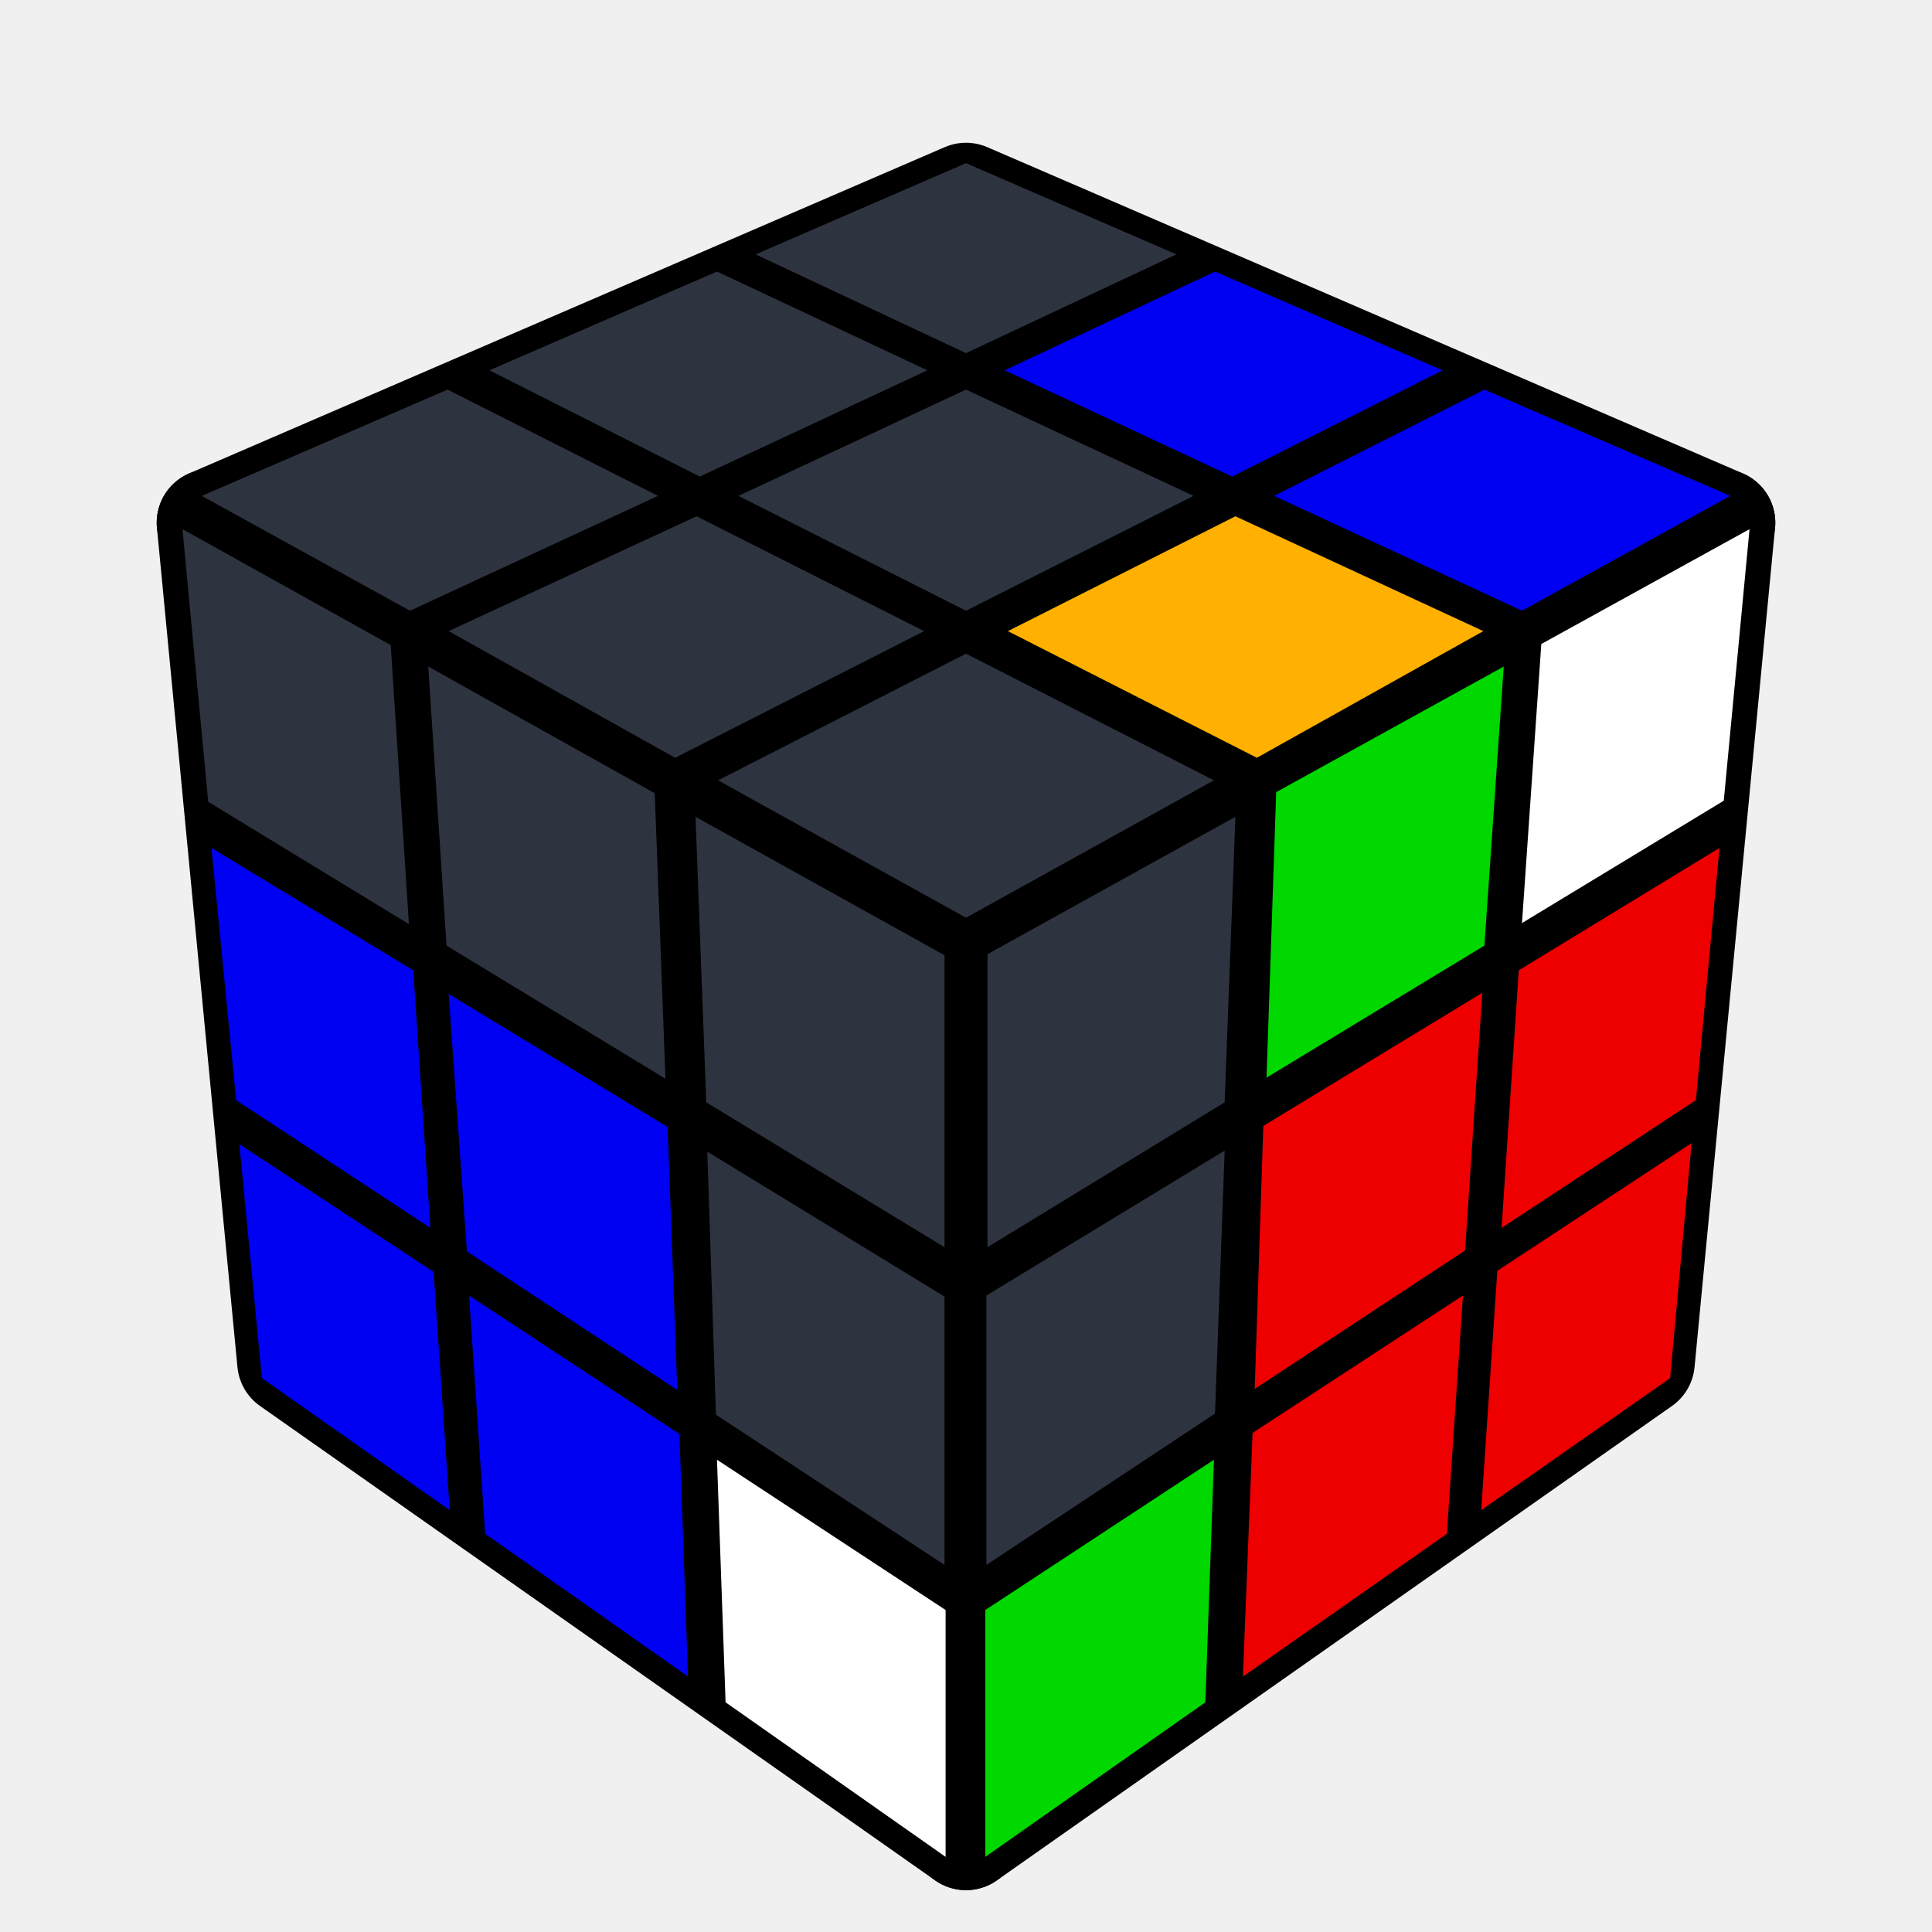
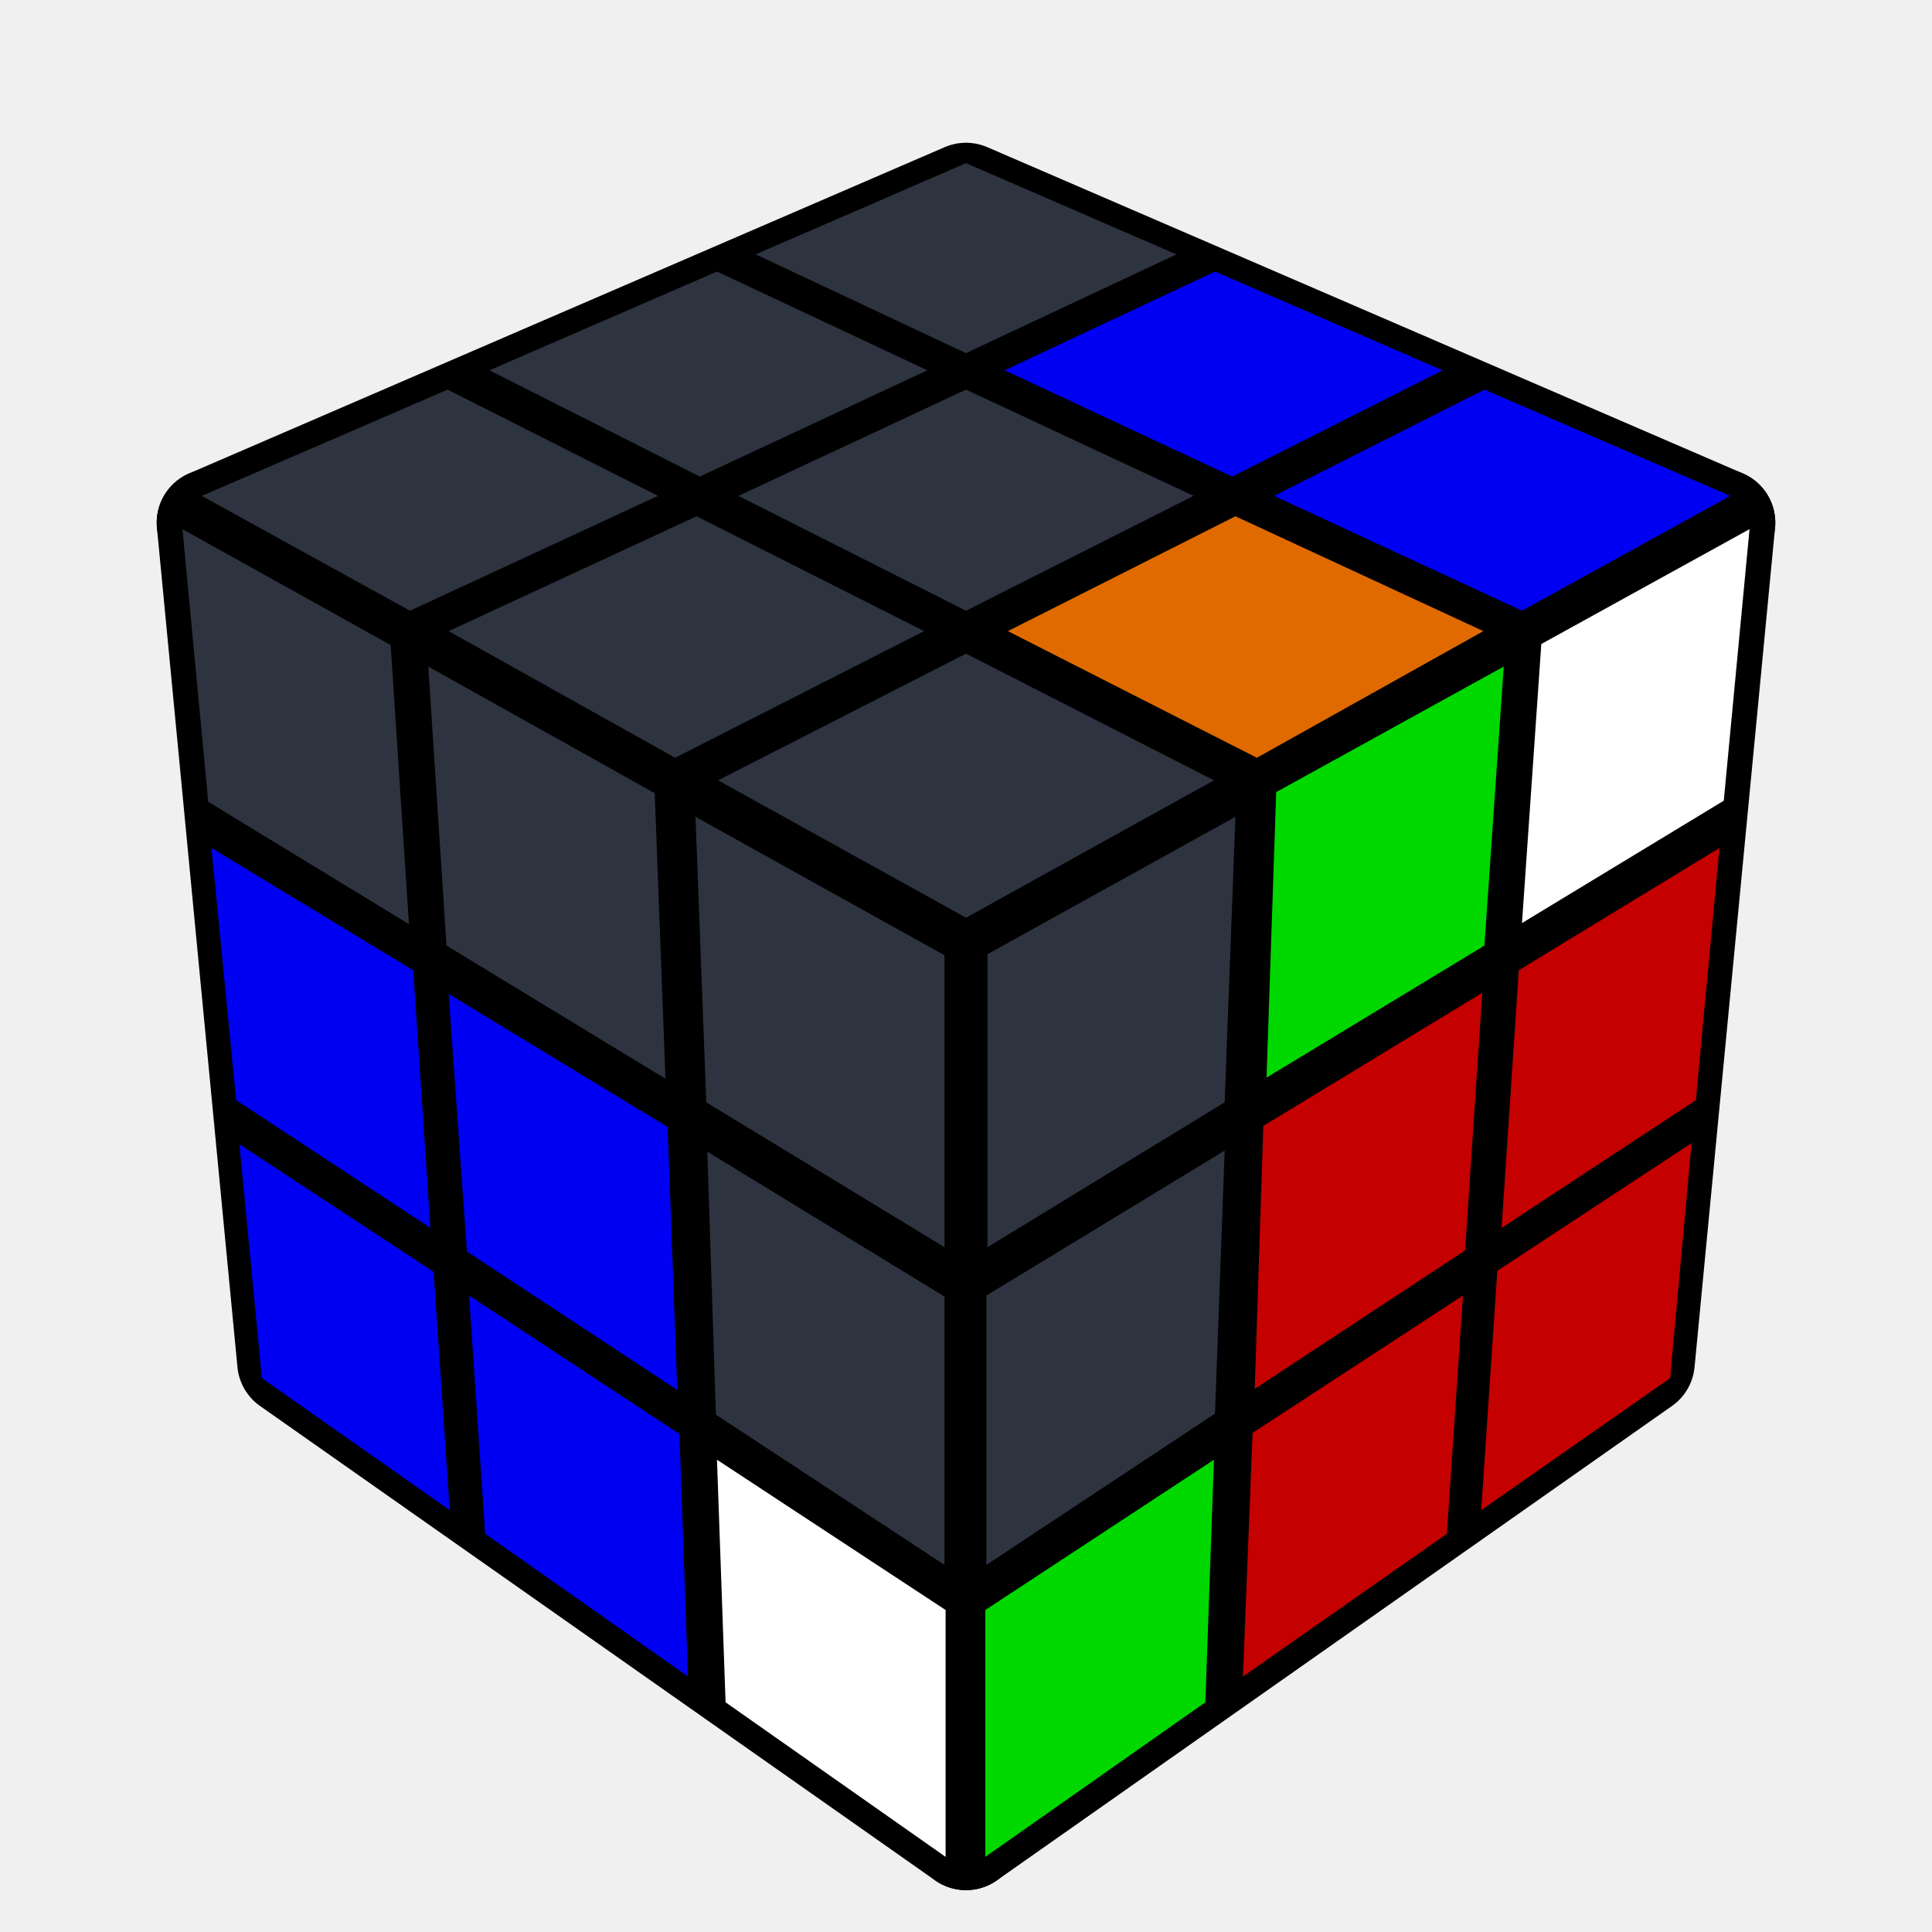
<svg xmlns="http://www.w3.org/2000/svg" version="1.1" width="180" height="180" viewBox="-0.9 -0.9 1.8 1.8">
  <g style="stroke-width:0.1;stroke-linejoin:round;opacity:1">
    <polygon fill="#000000" stroke="#000000" points="-4.9165444344952E-17,-0.717 0.704,-0.413 6.3108540577985E-17,-0.022 -0.704,-0.413" />
    <polygon fill="#000000" stroke="#000000" points="6.3108540577985E-17,-0.022 0.704,-0.413 0.629,0.369 5.5589468959362E-17,0.811" />
    <polygon fill="#000000" stroke="#000000" points="-0.704,-0.413 6.3108540577985E-17,-0.022 5.5589468959362E-17,0.811 -0.629,0.369" />
  </g>
  <g style="opacity:1;stroke-opacity:0.5;stroke-width:0;stroke-linejoin:round">
    <polygon fill="#2E3340" stroke="#000000" points="-4.9439549272153E-17,-0.748 0.196,-0.663 -1.6979580126642E-17,-0.571 -0.196,-0.663" />
    <polygon fill="#0000F2" stroke="#000000" points="0.232,-0.647 0.444,-0.555 0.248,-0.456 0.036,-0.555" />
    <polygon fill="#0000F2" stroke="#000000" points="0.483,-0.537 0.712,-0.438 0.518,-0.331 0.287,-0.438" />
    <polygon fill="#2E3340" stroke="#000000" points="-0.232,-0.647 -0.036,-0.555 -0.248,-0.456 -0.444,-0.555" />
    <polygon fill="#2E3340" stroke="#000000" points="-1.1906711768916E-17,-0.537 0.212,-0.438 1.3125827139793E-17,-0.331 -0.212,-0.438" />
-     <polygon fill="#FFB000" stroke="#000000" points="0.251,-0.419 0.482,-0.312 0.271,-0.194 0.039,-0.312" />
+     <polygon fill="#E06A00" stroke="#000000" points="0.251,-0.419 0.482,-0.312 0.271,-0.194 0.039,-0.312" />
    <polygon fill="#2E3340" stroke="#000000" points="-0.483,-0.537 -0.287,-0.438 -0.518,-0.331 -0.712,-0.438" />
    <polygon fill="#2E3340" stroke="#000000" points="-0.251,-0.419 -0.039,-0.312 -0.271,-0.194 -0.482,-0.312" />
    <polygon fill="#2E3340" stroke="#000000" points="1.9219742927126E-17,-0.291 0.231,-0.173 6.3251582941518E-17,-0.045 -0.231,-0.173" />
    <polygon fill="#2E3340" stroke="#000000" points="0.02,-0.011 0.251,-0.139 0.241,0.127 0.02,0.262" />
    <polygon fill="#00D800" stroke="#000000" points="0.289,-0.162 0.501,-0.279 0.483,-0.019 0.28,0.104" />
    <polygon fill="#FFFFFF" stroke="#000000" points="0.536,-0.3 0.73,-0.407 0.706,-0.154 0.518,-0.04" />
    <polygon fill="#2E3340" stroke="#000000" points="0.019,0.307 0.241,0.172 0.232,0.417 0.019,0.558" />
-     <polygon fill="#EE0000" stroke="#000000" points="0.277,0.149 0.481,0.025 0.465,0.265 0.269,0.394" />
-     <polygon fill="#EE0000" stroke="#000000" points="0.515,0.004 0.702,-0.11 0.68,0.125 0.499,0.244" />
+     <polygon fill="#C40000" stroke="#000000" points="0.277,0.149 0.481,0.025 0.465,0.265 0.269,0.394" />
+     <polygon fill="#C40000" stroke="#000000" points="0.515,0.004 0.702,-0.11 0.68,0.125 0.499,0.244" />
    <polygon fill="#00D800" stroke="#000000" points="0.018,0.6 0.231,0.46 0.223,0.686 0.018,0.83" />
-     <polygon fill="#EE0000" stroke="#000000" points="0.267,0.435 0.463,0.307 0.448,0.529 0.258,0.662" />
-     <polygon fill="#EE0000" stroke="#000000" points="0.495,0.284 0.676,0.165 0.656,0.384 0.48,0.507" />
+     <polygon fill="#C40000" stroke="#000000" points="0.267,0.435 0.463,0.307 0.448,0.529 0.258,0.662" />
+     <polygon fill="#C40000" stroke="#000000" points="0.495,0.284 0.676,0.165 0.656,0.384 0.48,0.507" />
    <polygon fill="#2E3340" stroke="#000000" points="-0.73,-0.407 -0.536,-0.299 -0.519,-0.039 -0.706,-0.153" />
    <polygon fill="#2E3340" stroke="#000000" points="-0.501,-0.279 -0.29,-0.161 -0.28,0.105 -0.484,-0.019" />
    <polygon fill="#2E3340" stroke="#000000" points="-0.252,-0.139 -0.02,-0.01 -0.02,0.262 -0.242,0.127" />
    <polygon fill="#0000F2" stroke="#000000" points="-0.703,-0.11 -0.515,0.004 -0.499,0.244 -0.68,0.125" />
    <polygon fill="#0000F2" stroke="#000000" points="-0.482,0.026 -0.278,0.15 -0.269,0.395 -0.465,0.266" />
    <polygon fill="#2E3340" stroke="#000000" points="-0.241,0.173 -0.02,0.308 -0.02,0.558 -0.233,0.418" />
    <polygon fill="#0000F2" stroke="#000000" points="-0.677,0.166 -0.496,0.285 -0.481,0.507 -0.656,0.384" />
    <polygon fill="#0000F2" stroke="#000000" points="-0.463,0.307 -0.267,0.436 -0.259,0.662 -0.448,0.529" />
    <polygon fill="#FFFFFF" stroke="#000000" points="-0.232,0.46 -0.019,0.6 -0.019,0.83 -0.224,0.686" />
  </g>
</svg>
